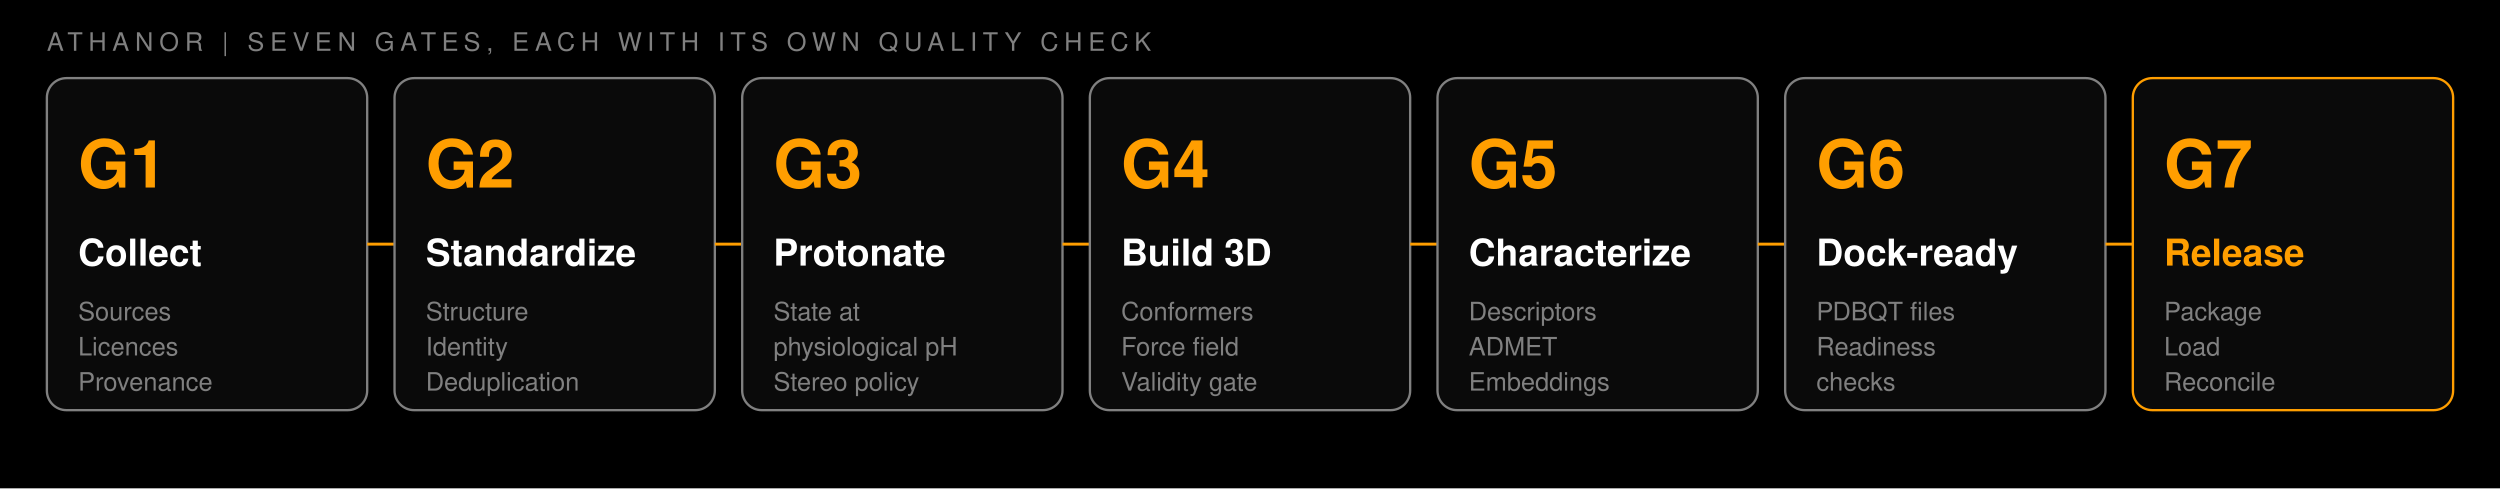
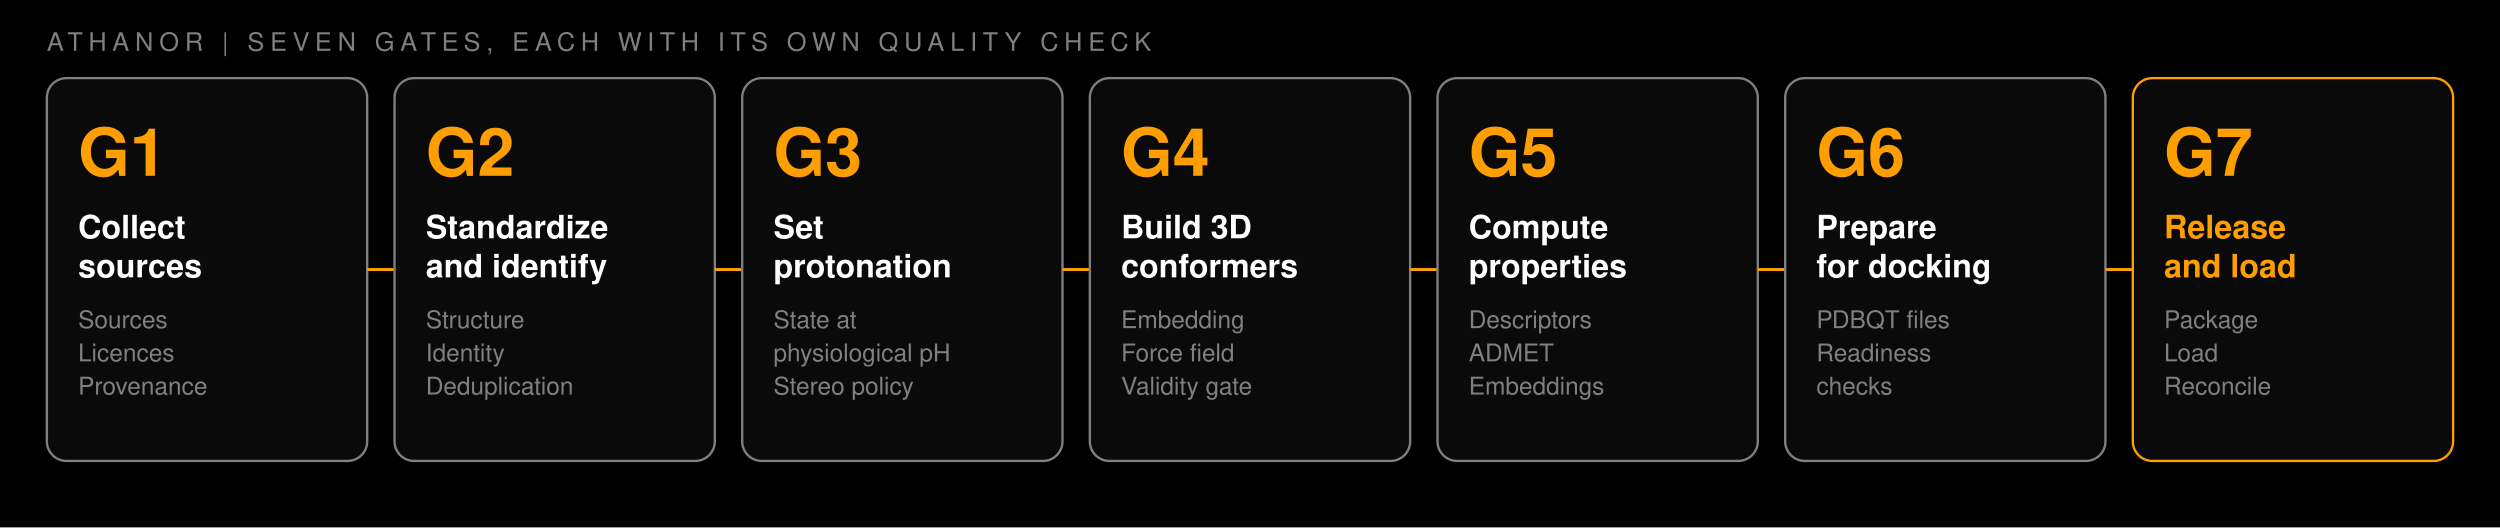
- <svg xmlns="http://www.w3.org/2000/svg" viewBox="0 0 1280 250" width="1280" height="250" role="img" aria-label="The seven ATHANOR gates, G1 to G7">
-   <rect width="1280" height="250" fill="#000000" />
-   <rect x="24" y="40" width="164" height="170" rx="10" fill="#0A0A0A" stroke="#808080" stroke-width="1.2" />
-   <text x="40" y="96" font-family="'IBM Plex Sans', 'Helvetica Neue', Helvetica, Arial, sans-serif" font-size="34" font-weight="700" fill="#FF9E00">G1</text>
-   <text x="40" y="136" font-family="'IBM Plex Sans', 'Helvetica Neue', Helvetica, Arial, sans-serif" font-size="19" font-weight="600" fill="#FFFFFF">Collect</text>
-   <text x="40" y="164" font-family="'IBM Plex Sans', 'Helvetica Neue', Helvetica, Arial, sans-serif" font-size="13" fill="#808080">Sources</text>
-   <text x="40" y="182" font-family="'IBM Plex Sans', 'Helvetica Neue', Helvetica, Arial, sans-serif" font-size="13" fill="#808080">Licences</text>
-   <text x="40" y="200" font-family="'IBM Plex Sans', 'Helvetica Neue', Helvetica, Arial, sans-serif" font-size="13" fill="#808080">Provenance</text>
-   <path d="M188 125L202 125" stroke="#FF9E00" stroke-width="1.5" />
-   <rect x="202" y="40" width="164" height="170" rx="10" fill="#0A0A0A" stroke="#808080" stroke-width="1.2" />
-   <text x="218" y="96" font-family="'IBM Plex Sans', 'Helvetica Neue', Helvetica, Arial, sans-serif" font-size="34" font-weight="700" fill="#FF9E00">G2</text>
-   <text x="218" y="136" font-family="'IBM Plex Sans', 'Helvetica Neue', Helvetica, Arial, sans-serif" font-size="19" font-weight="600" fill="#FFFFFF">Standardize</text>
-   <text x="218" y="164" font-family="'IBM Plex Sans', 'Helvetica Neue', Helvetica, Arial, sans-serif" font-size="13" fill="#808080">Structure</text>
-   <text x="218" y="182" font-family="'IBM Plex Sans', 'Helvetica Neue', Helvetica, Arial, sans-serif" font-size="13" fill="#808080">Identity</text>
-   <text x="218" y="200" font-family="'IBM Plex Sans', 'Helvetica Neue', Helvetica, Arial, sans-serif" font-size="13" fill="#808080">Deduplication</text>
-   <path d="M366 125L380 125" stroke="#FF9E00" stroke-width="1.5" />
-   <rect x="380" y="40" width="164" height="170" rx="10" fill="#0A0A0A" stroke="#808080" stroke-width="1.2" />
-   <text x="396" y="96" font-family="'IBM Plex Sans', 'Helvetica Neue', Helvetica, Arial, sans-serif" font-size="34" font-weight="700" fill="#FF9E00">G3</text>
-   <text x="396" y="136" font-family="'IBM Plex Sans', 'Helvetica Neue', Helvetica, Arial, sans-serif" font-size="19" font-weight="600" fill="#FFFFFF">Protonate</text>
-   <text x="396" y="164" font-family="'IBM Plex Sans', 'Helvetica Neue', Helvetica, Arial, sans-serif" font-size="13" fill="#808080">State at</text>
-   <text x="396" y="182" font-family="'IBM Plex Sans', 'Helvetica Neue', Helvetica, Arial, sans-serif" font-size="13" fill="#808080">physiological pH</text>
-   <text x="396" y="200" font-family="'IBM Plex Sans', 'Helvetica Neue', Helvetica, Arial, sans-serif" font-size="13" fill="#808080">Stereo policy</text>
-   <path d="M544 125L558 125" stroke="#FF9E00" stroke-width="1.5" />
-   <rect x="558" y="40" width="164" height="170" rx="10" fill="#0A0A0A" stroke="#808080" stroke-width="1.2" />
-   <text x="574" y="96" font-family="'IBM Plex Sans', 'Helvetica Neue', Helvetica, Arial, sans-serif" font-size="34" font-weight="700" fill="#FF9E00">G4</text>
-   <text x="574" y="136" font-family="'IBM Plex Sans', 'Helvetica Neue', Helvetica, Arial, sans-serif" font-size="19" font-weight="600" fill="#FFFFFF">Build 3D</text>
-   <text x="574" y="164" font-family="'IBM Plex Sans', 'Helvetica Neue', Helvetica, Arial, sans-serif" font-size="13" fill="#808080">Conformers</text>
-   <text x="574" y="182" font-family="'IBM Plex Sans', 'Helvetica Neue', Helvetica, Arial, sans-serif" font-size="13" fill="#808080">Force field</text>
-   <text x="574" y="200" font-family="'IBM Plex Sans', 'Helvetica Neue', Helvetica, Arial, sans-serif" font-size="13" fill="#808080">Validity gate</text>
-   <path d="M722 125L736 125" stroke="#FF9E00" stroke-width="1.5" />
-   <rect x="736" y="40" width="164" height="170" rx="10" fill="#0A0A0A" stroke="#808080" stroke-width="1.2" />
-   <text x="752" y="96" font-family="'IBM Plex Sans', 'Helvetica Neue', Helvetica, Arial, sans-serif" font-size="34" font-weight="700" fill="#FF9E00">G5</text>
-   <text x="752" y="136" font-family="'IBM Plex Sans', 'Helvetica Neue', Helvetica, Arial, sans-serif" font-size="19" font-weight="600" fill="#FFFFFF">Characterize</text>
-   <text x="752" y="164" font-family="'IBM Plex Sans', 'Helvetica Neue', Helvetica, Arial, sans-serif" font-size="13" fill="#808080">Descriptors</text>
-   <text x="752" y="182" font-family="'IBM Plex Sans', 'Helvetica Neue', Helvetica, Arial, sans-serif" font-size="13" fill="#808080">ADMET</text>
-   <text x="752" y="200" font-family="'IBM Plex Sans', 'Helvetica Neue', Helvetica, Arial, sans-serif" font-size="13" fill="#808080">Embeddings</text>
-   <path d="M900 125L914 125" stroke="#FF9E00" stroke-width="1.5" />
-   <rect x="914" y="40" width="164" height="170" rx="10" fill="#0A0A0A" stroke="#808080" stroke-width="1.2" />
-   <text x="930" y="96" font-family="'IBM Plex Sans', 'Helvetica Neue', Helvetica, Arial, sans-serif" font-size="34" font-weight="700" fill="#FF9E00">G6</text>
-   <text x="930" y="136" font-family="'IBM Plex Sans', 'Helvetica Neue', Helvetica, Arial, sans-serif" font-size="19" font-weight="600" fill="#FFFFFF">Dock-ready</text>
-   <text x="930" y="164" font-family="'IBM Plex Sans', 'Helvetica Neue', Helvetica, Arial, sans-serif" font-size="13" fill="#808080">PDBQT files</text>
-   <text x="930" y="182" font-family="'IBM Plex Sans', 'Helvetica Neue', Helvetica, Arial, sans-serif" font-size="13" fill="#808080">Readiness</text>
-   <text x="930" y="200" font-family="'IBM Plex Sans', 'Helvetica Neue', Helvetica, Arial, sans-serif" font-size="13" fill="#808080">checks</text>
-   <path d="M1078 125L1092 125" stroke="#FF9E00" stroke-width="1.5" />
-   <rect x="1092" y="40" width="164" height="170" rx="10" fill="#0A0A0A" stroke="#FF9E00" stroke-width="1.2" />
-   <text x="1108" y="96" font-family="'IBM Plex Sans', 'Helvetica Neue', Helvetica, Arial, sans-serif" font-size="34" font-weight="700" fill="#FF9E00">G7</text>
-   <text x="1108" y="136" font-family="'IBM Plex Sans', 'Helvetica Neue', Helvetica, Arial, sans-serif" font-size="19" font-weight="600" fill="#FF9E00">Release</text>
-   <text x="1108" y="164" font-family="'IBM Plex Sans', 'Helvetica Neue', Helvetica, Arial, sans-serif" font-size="13" fill="#808080">Package</text>
-   <text x="1108" y="182" font-family="'IBM Plex Sans', 'Helvetica Neue', Helvetica, Arial, sans-serif" font-size="13" fill="#808080">Load</text>
-   <text x="1108" y="200" font-family="'IBM Plex Sans', 'Helvetica Neue', Helvetica, Arial, sans-serif" font-size="13" fill="#808080">Reconcile</text>
+ <svg xmlns="http://www.w3.org/2000/svg" viewBox="0 0 1280 270" width="1280" height="270" role="img" aria-label="The seven ATHANOR gates, G1 to G7">
+   <rect width="1280" height="270" fill="#000000" />
+   <rect x="24" y="40" width="164" height="196" rx="10" fill="#0A0A0A" stroke="#808080" stroke-width="1.2" />
+   <text x="40" y="90" font-family="'IBM Plex Sans', 'Helvetica Neue', Helvetica, Arial, sans-serif" font-size="34" font-weight="700" fill="#FF9E00">G1</text>
+   <text x="40" y="122" font-family="'IBM Plex Sans', 'Helvetica Neue', Helvetica, Arial, sans-serif" font-size="16.5" font-weight="600" fill="#FFFFFF">Collect</text>
+   <text x="40" y="142" font-family="'IBM Plex Sans', 'Helvetica Neue', Helvetica, Arial, sans-serif" font-size="16.5" font-weight="600" fill="#FFFFFF">sources</text>
+   <text x="40" y="168" font-family="'IBM Plex Sans', 'Helvetica Neue', Helvetica, Arial, sans-serif" font-size="12.5" fill="#808080">Sources</text>
+   <text x="40" y="185" font-family="'IBM Plex Sans', 'Helvetica Neue', Helvetica, Arial, sans-serif" font-size="12.5" fill="#808080">Licences</text>
+   <text x="40" y="202" font-family="'IBM Plex Sans', 'Helvetica Neue', Helvetica, Arial, sans-serif" font-size="12.5" fill="#808080">Provenance</text>
+   <path d="M188 138L202 138" stroke="#FF9E00" stroke-width="1.5" />
+   <rect x="202" y="40" width="164" height="196" rx="10" fill="#0A0A0A" stroke="#808080" stroke-width="1.2" />
+   <text x="218" y="90" font-family="'IBM Plex Sans', 'Helvetica Neue', Helvetica, Arial, sans-serif" font-size="34" font-weight="700" fill="#FF9E00">G2</text>
+   <text x="218" y="122" font-family="'IBM Plex Sans', 'Helvetica Neue', Helvetica, Arial, sans-serif" font-size="16.5" font-weight="600" fill="#FFFFFF">Standardize</text>
+   <text x="218" y="142" font-family="'IBM Plex Sans', 'Helvetica Neue', Helvetica, Arial, sans-serif" font-size="16.5" font-weight="600" fill="#FFFFFF">and identify</text>
+   <text x="218" y="168" font-family="'IBM Plex Sans', 'Helvetica Neue', Helvetica, Arial, sans-serif" font-size="12.5" fill="#808080">Structure</text>
+   <text x="218" y="185" font-family="'IBM Plex Sans', 'Helvetica Neue', Helvetica, Arial, sans-serif" font-size="12.5" fill="#808080">Identity</text>
+   <text x="218" y="202" font-family="'IBM Plex Sans', 'Helvetica Neue', Helvetica, Arial, sans-serif" font-size="12.5" fill="#808080">Deduplication</text>
+   <path d="M366 138L380 138" stroke="#FF9E00" stroke-width="1.5" />
+   <rect x="380" y="40" width="164" height="196" rx="10" fill="#0A0A0A" stroke="#808080" stroke-width="1.2" />
+   <text x="396" y="90" font-family="'IBM Plex Sans', 'Helvetica Neue', Helvetica, Arial, sans-serif" font-size="34" font-weight="700" fill="#FF9E00">G3</text>
+   <text x="396" y="122" font-family="'IBM Plex Sans', 'Helvetica Neue', Helvetica, Arial, sans-serif" font-size="16.5" font-weight="600" fill="#FFFFFF">Set</text>
+   <text x="396" y="142" font-family="'IBM Plex Sans', 'Helvetica Neue', Helvetica, Arial, sans-serif" font-size="16.5" font-weight="600" fill="#FFFFFF">protonation</text>
+   <text x="396" y="168" font-family="'IBM Plex Sans', 'Helvetica Neue', Helvetica, Arial, sans-serif" font-size="12.5" fill="#808080">State at</text>
+   <text x="396" y="185" font-family="'IBM Plex Sans', 'Helvetica Neue', Helvetica, Arial, sans-serif" font-size="12.5" fill="#808080">physiological pH</text>
+   <text x="396" y="202" font-family="'IBM Plex Sans', 'Helvetica Neue', Helvetica, Arial, sans-serif" font-size="12.5" fill="#808080">Stereo policy</text>
+   <path d="M544 138L558 138" stroke="#FF9E00" stroke-width="1.5" />
+   <rect x="558" y="40" width="164" height="196" rx="10" fill="#0A0A0A" stroke="#808080" stroke-width="1.2" />
+   <text x="574" y="90" font-family="'IBM Plex Sans', 'Helvetica Neue', Helvetica, Arial, sans-serif" font-size="34" font-weight="700" fill="#FF9E00">G4</text>
+   <text x="574" y="122" font-family="'IBM Plex Sans', 'Helvetica Neue', Helvetica, Arial, sans-serif" font-size="16.5" font-weight="600" fill="#FFFFFF">Build 3D</text>
+   <text x="574" y="142" font-family="'IBM Plex Sans', 'Helvetica Neue', Helvetica, Arial, sans-serif" font-size="16.5" font-weight="600" fill="#FFFFFF">conformers</text>
+   <text x="574" y="168" font-family="'IBM Plex Sans', 'Helvetica Neue', Helvetica, Arial, sans-serif" font-size="12.5" fill="#808080">Embedding</text>
+   <text x="574" y="185" font-family="'IBM Plex Sans', 'Helvetica Neue', Helvetica, Arial, sans-serif" font-size="12.5" fill="#808080">Force field</text>
+   <text x="574" y="202" font-family="'IBM Plex Sans', 'Helvetica Neue', Helvetica, Arial, sans-serif" font-size="12.5" fill="#808080">Validity gate</text>
+   <path d="M722 138L736 138" stroke="#FF9E00" stroke-width="1.5" />
+   <rect x="736" y="40" width="164" height="196" rx="10" fill="#0A0A0A" stroke="#808080" stroke-width="1.2" />
+   <text x="752" y="90" font-family="'IBM Plex Sans', 'Helvetica Neue', Helvetica, Arial, sans-serif" font-size="34" font-weight="700" fill="#FF9E00">G5</text>
+   <text x="752" y="122" font-family="'IBM Plex Sans', 'Helvetica Neue', Helvetica, Arial, sans-serif" font-size="16.5" font-weight="600" fill="#FFFFFF">Compute</text>
+   <text x="752" y="142" font-family="'IBM Plex Sans', 'Helvetica Neue', Helvetica, Arial, sans-serif" font-size="16.5" font-weight="600" fill="#FFFFFF">properties</text>
+   <text x="752" y="168" font-family="'IBM Plex Sans', 'Helvetica Neue', Helvetica, Arial, sans-serif" font-size="12.5" fill="#808080">Descriptors</text>
+   <text x="752" y="185" font-family="'IBM Plex Sans', 'Helvetica Neue', Helvetica, Arial, sans-serif" font-size="12.5" fill="#808080">ADMET</text>
+   <text x="752" y="202" font-family="'IBM Plex Sans', 'Helvetica Neue', Helvetica, Arial, sans-serif" font-size="12.5" fill="#808080">Embeddings</text>
+   <path d="M900 138L914 138" stroke="#FF9E00" stroke-width="1.5" />
+   <rect x="914" y="40" width="164" height="196" rx="10" fill="#0A0A0A" stroke="#808080" stroke-width="1.2" />
+   <text x="930" y="90" font-family="'IBM Plex Sans', 'Helvetica Neue', Helvetica, Arial, sans-serif" font-size="34" font-weight="700" fill="#FF9E00">G6</text>
+   <text x="930" y="122" font-family="'IBM Plex Sans', 'Helvetica Neue', Helvetica, Arial, sans-serif" font-size="16.5" font-weight="600" fill="#FFFFFF">Prepare</text>
+   <text x="930" y="142" font-family="'IBM Plex Sans', 'Helvetica Neue', Helvetica, Arial, sans-serif" font-size="16.5" font-weight="600" fill="#FFFFFF">for docking</text>
+   <text x="930" y="168" font-family="'IBM Plex Sans', 'Helvetica Neue', Helvetica, Arial, sans-serif" font-size="12.5" fill="#808080">PDBQT files</text>
+   <text x="930" y="185" font-family="'IBM Plex Sans', 'Helvetica Neue', Helvetica, Arial, sans-serif" font-size="12.5" fill="#808080">Readiness</text>
+   <text x="930" y="202" font-family="'IBM Plex Sans', 'Helvetica Neue', Helvetica, Arial, sans-serif" font-size="12.5" fill="#808080">checks</text>
+   <path d="M1078 138L1092 138" stroke="#FF9E00" stroke-width="1.5" />
+   <rect x="1092" y="40" width="164" height="196" rx="10" fill="#0A0A0A" stroke="#FF9E00" stroke-width="1.2" />
+   <text x="1108" y="90" font-family="'IBM Plex Sans', 'Helvetica Neue', Helvetica, Arial, sans-serif" font-size="34" font-weight="700" fill="#FF9E00">G7</text>
+   <text x="1108" y="122" font-family="'IBM Plex Sans', 'Helvetica Neue', Helvetica, Arial, sans-serif" font-size="16.5" font-weight="600" fill="#FF9E00">Release</text>
+   <text x="1108" y="142" font-family="'IBM Plex Sans', 'Helvetica Neue', Helvetica, Arial, sans-serif" font-size="16.5" font-weight="600" fill="#FF9E00">and load</text>
+   <text x="1108" y="168" font-family="'IBM Plex Sans', 'Helvetica Neue', Helvetica, Arial, sans-serif" font-size="12.5" fill="#808080">Package</text>
+   <text x="1108" y="185" font-family="'IBM Plex Sans', 'Helvetica Neue', Helvetica, Arial, sans-serif" font-size="12.5" fill="#808080">Load</text>
+   <text x="1108" y="202" font-family="'IBM Plex Sans', 'Helvetica Neue', Helvetica, Arial, sans-serif" font-size="12.5" fill="#808080">Reconcile</text>
  <text x="24" y="26" font-family="'IBM Plex Sans', 'Helvetica Neue', Helvetica, Arial, sans-serif" font-size="13" fill="#808080" letter-spacing="3">ATHANOR  |  SEVEN GATES, EACH WITH ITS OWN QUALITY CHECK</text>
</svg>
